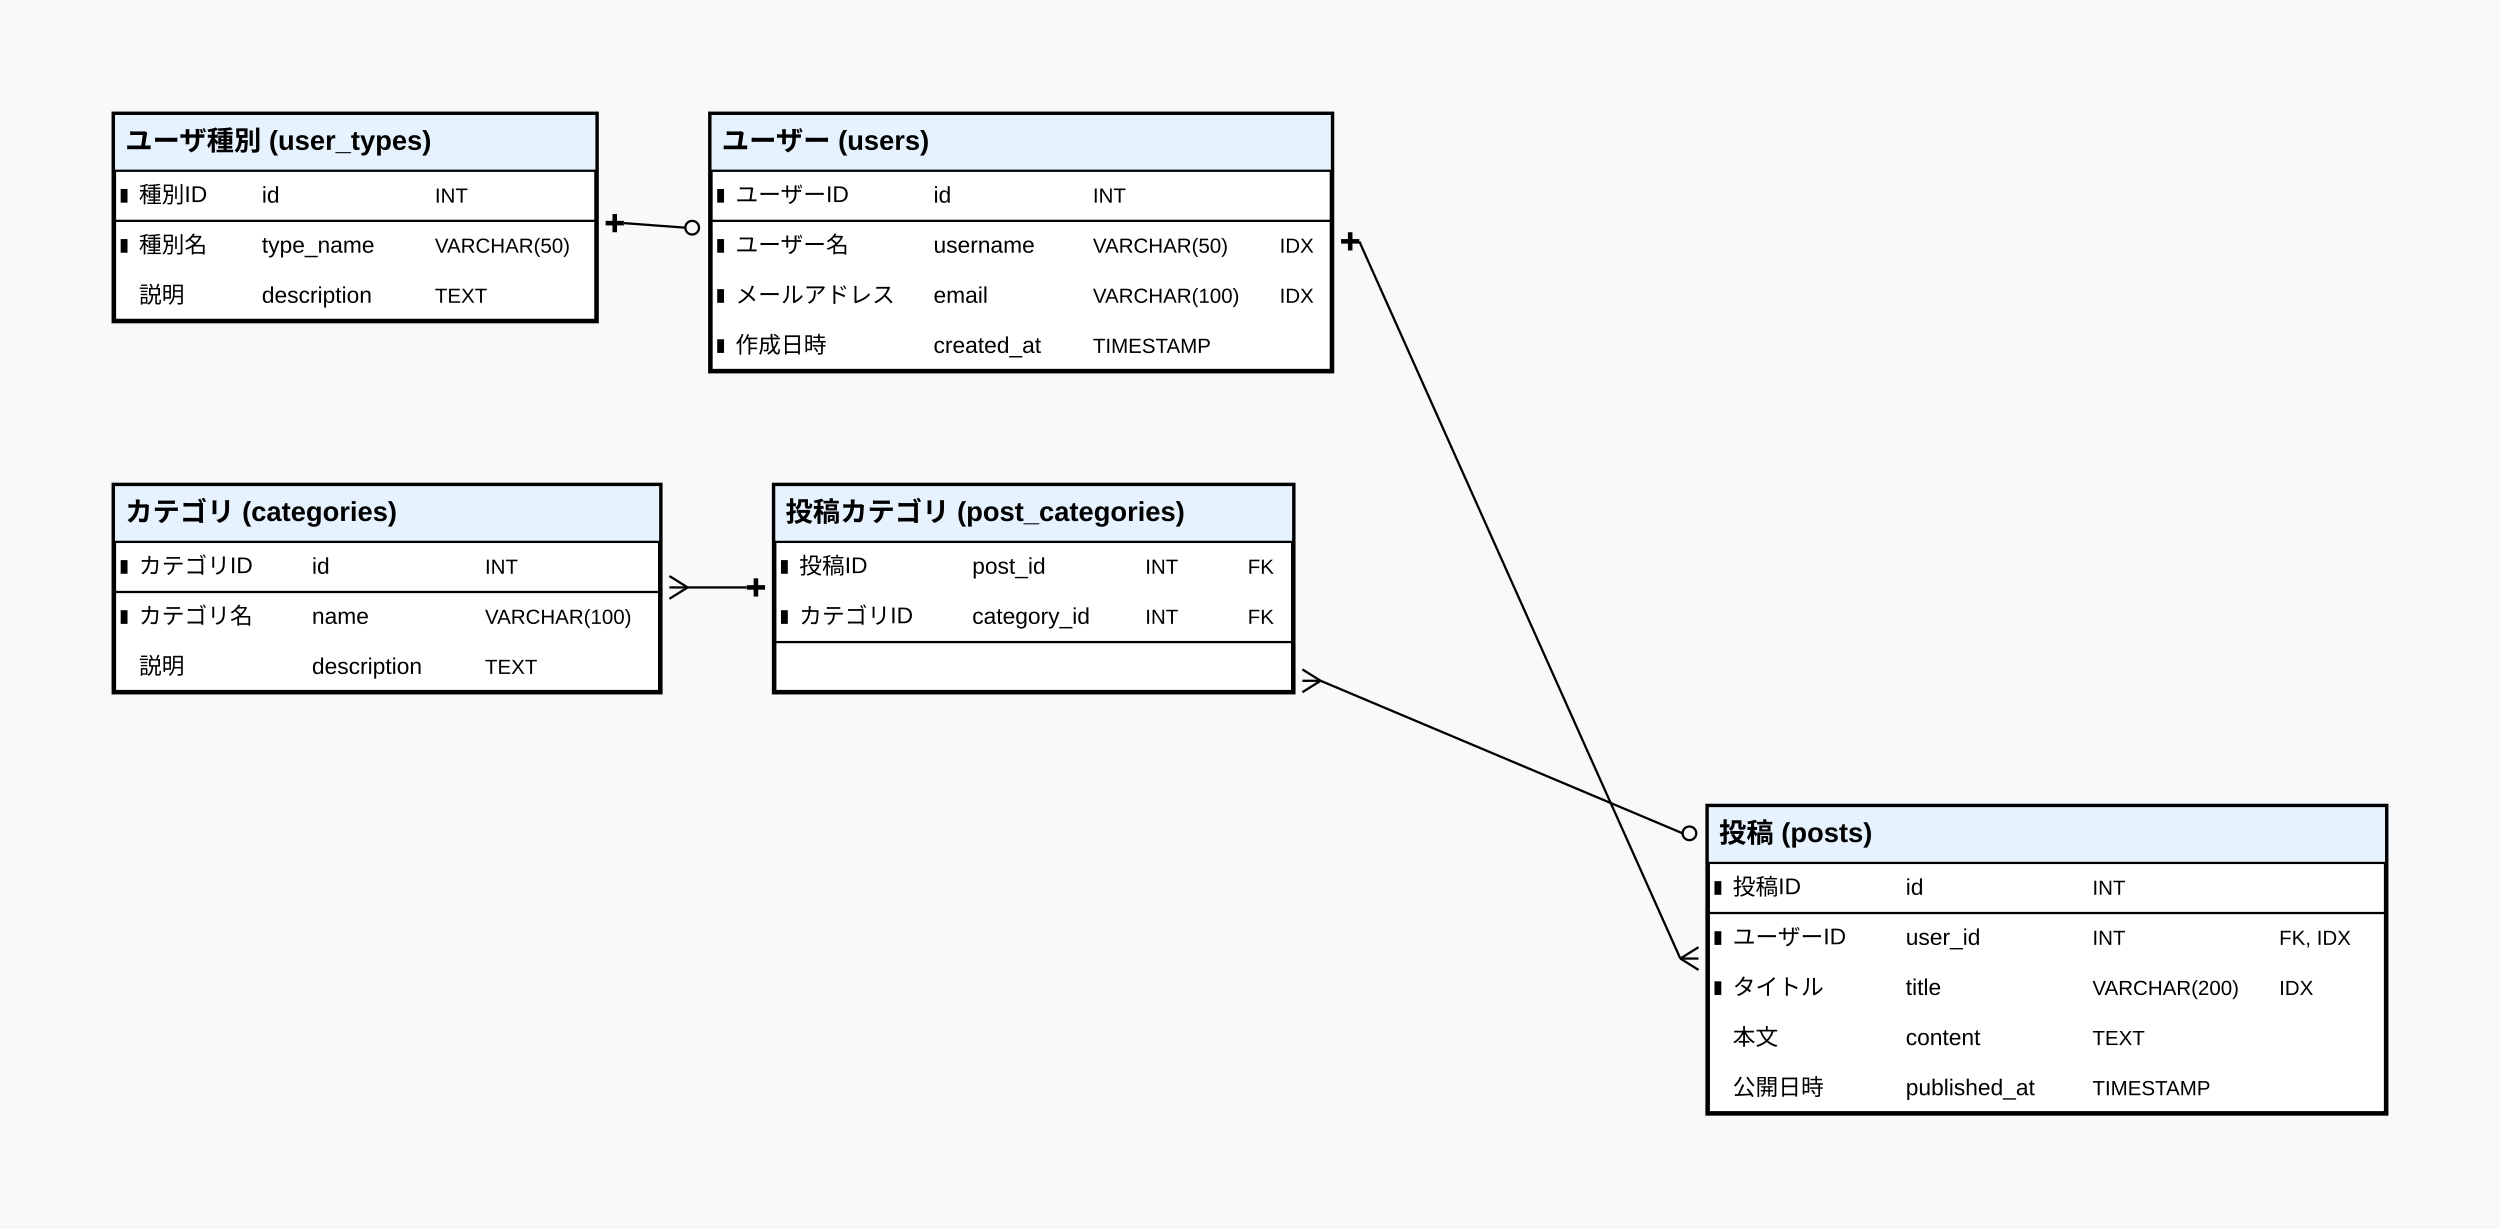
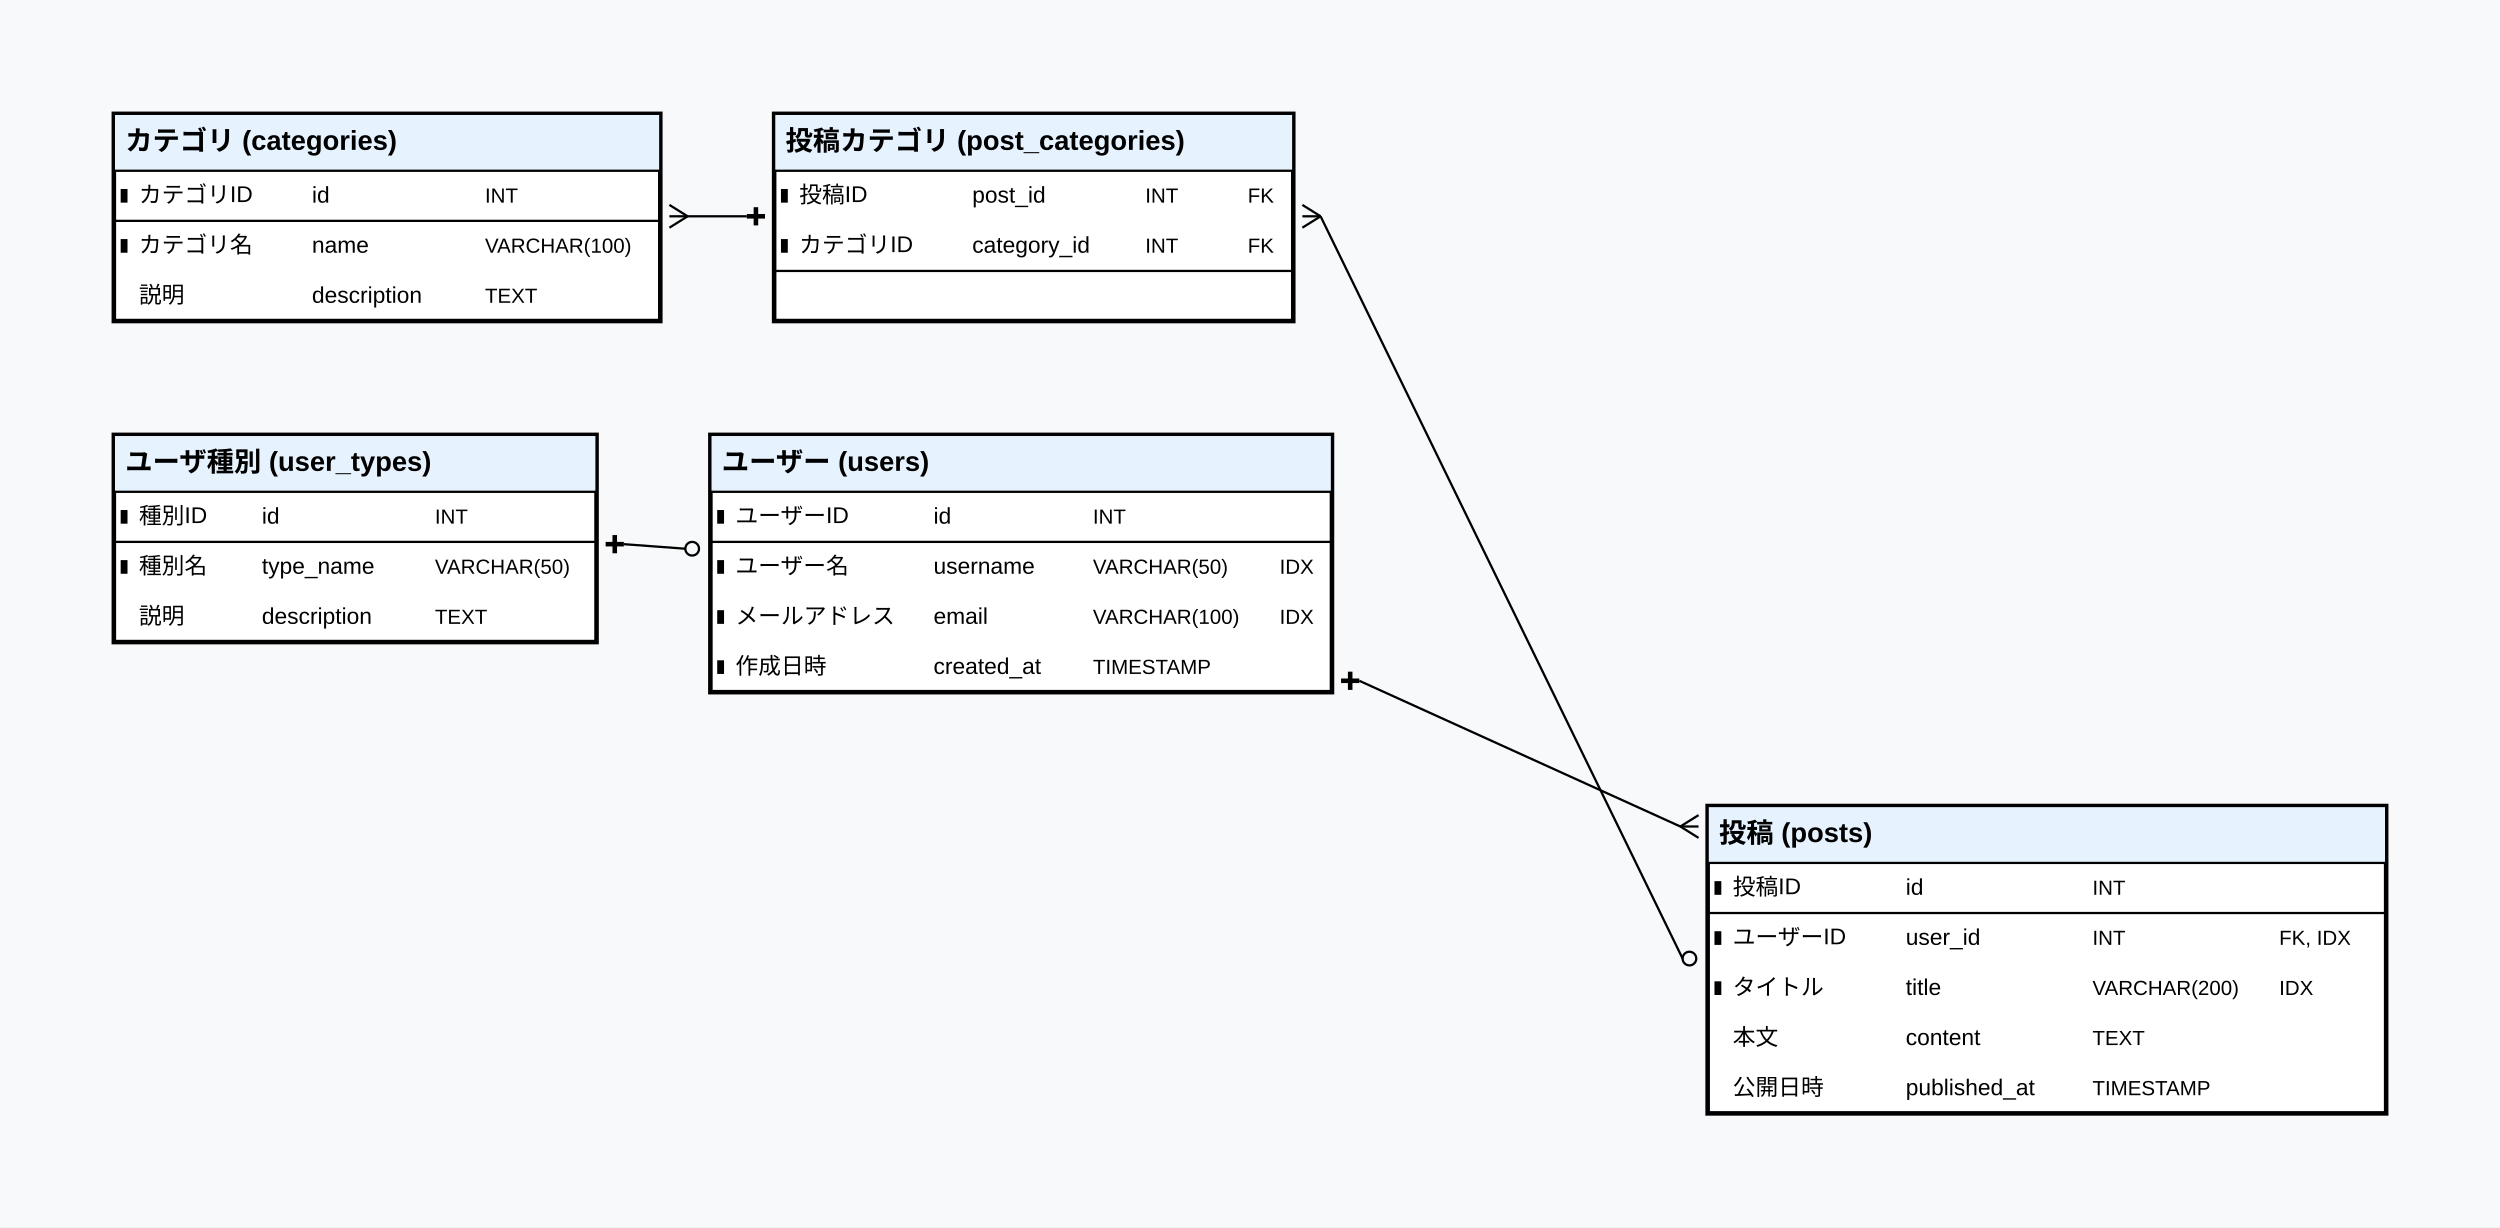
<svg xmlns="http://www.w3.org/2000/svg" width="1098" height="539">
  <style>
text { font-family: Arial, sans-serif; }
</style>
  <rect width="1098" height="539" fill="#f8f9fa" stroke="none" />
-   <rect x="312" y="50" width="273" height="113" fill="white" stroke="black" stroke-width="2" />
-   <rect x="312" y="50" width="273" height="25" fill="#e6f3ff" stroke="black" stroke-width="1" />
-   <text x="317" y="66" font-family="Arial" font-size="12" font-weight="bold">ユーザー (users)</text>
-   <text x="323" y="89" font-family="Arial" font-size="10" font-weight="normal" fill="black">ユーザーID</text>
-   <rect x="315" y="83" width="3" height="6" fill="black" />
-   <text x="410" y="89" font-family="Arial" font-size="10" fill="black">id</text>
-   <text x="480" y="89" font-family="Arial" font-size="9" fill="black">INT</text>
-   <text x="562" y="89" font-family="Arial" font-size="9" fill="black" />
-   <text x="323" y="111" font-family="Arial" font-size="10" font-weight="normal" fill="black">ユーザー名</text>
-   <rect x="315" y="105" width="3" height="6" fill="black" />
-   <text x="410" y="111" font-family="Arial" font-size="10" fill="black">username</text>
-   <text x="480" y="111" font-family="Arial" font-size="9" fill="black">VARCHAR(50)</text>
-   <text x="562" y="111" font-family="Arial" font-size="9" fill="black">IDX</text>
-   <text x="323" y="133" font-family="Arial" font-size="10" font-weight="normal" fill="black">メールアドレス</text>
-   <rect x="315" y="127" width="3" height="6" fill="black" />
-   <text x="410" y="133" font-family="Arial" font-size="10" fill="black">email</text>
-   <text x="480" y="133" font-family="Arial" font-size="9" fill="black">VARCHAR(100)</text>
-   <text x="562" y="133" font-family="Arial" font-size="9" fill="black">IDX</text>
-   <text x="323" y="155" font-family="Arial" font-size="10" font-weight="normal" fill="black">作成日時</text>
-   <rect x="315" y="149" width="3" height="6" fill="black" />
-   <text x="410" y="155" font-family="Arial" font-size="10" fill="black">created_at</text>
-   <text x="480" y="155" font-family="Arial" font-size="9" fill="black">TIMESTAMP</text>
-   <text x="562" y="155" font-family="Arial" font-size="9" fill="black" />
-   <line x1="312" y1="97" x2="585" y2="97" stroke="black" stroke-width="1" />
+   <rect x="312" y="191" width="273" height="113" fill="white" stroke="black" stroke-width="2" />
+   <rect x="312" y="191" width="273" height="25" fill="#e6f3ff" stroke="black" stroke-width="1" />
+   <text x="317" y="207" font-family="Arial" font-size="12" font-weight="bold">ユーザー (users)</text>
+   <text x="323" y="230" font-family="Arial" font-size="10" font-weight="normal" fill="black">ユーザーID</text>
+   <rect x="315" y="224" width="3" height="6" fill="black" />
+   <text x="410" y="230" font-family="Arial" font-size="10" fill="black">id</text>
+   <text x="480" y="230" font-family="Arial" font-size="9" fill="black">INT</text>
+   <text x="562" y="230" font-family="Arial" font-size="9" fill="black" />
+   <text x="323" y="252" font-family="Arial" font-size="10" font-weight="normal" fill="black">ユーザー名</text>
+   <rect x="315" y="246" width="3" height="6" fill="black" />
+   <text x="410" y="252" font-family="Arial" font-size="10" fill="black">username</text>
+   <text x="480" y="252" font-family="Arial" font-size="9" fill="black">VARCHAR(50)</text>
+   <text x="562" y="252" font-family="Arial" font-size="9" fill="black">IDX</text>
+   <text x="323" y="274" font-family="Arial" font-size="10" font-weight="normal" fill="black">メールアドレス</text>
+   <rect x="315" y="268" width="3" height="6" fill="black" />
+   <text x="410" y="274" font-family="Arial" font-size="10" fill="black">email</text>
+   <text x="480" y="274" font-family="Arial" font-size="9" fill="black">VARCHAR(100)</text>
+   <text x="562" y="274" font-family="Arial" font-size="9" fill="black">IDX</text>
+   <text x="323" y="296" font-family="Arial" font-size="10" font-weight="normal" fill="black">作成日時</text>
+   <rect x="315" y="290" width="3" height="6" fill="black" />
+   <text x="410" y="296" font-family="Arial" font-size="10" fill="black">created_at</text>
+   <text x="480" y="296" font-family="Arial" font-size="9" fill="black">TIMESTAMP</text>
+   <text x="562" y="296" font-family="Arial" font-size="9" fill="black" />
+   <line x1="312" y1="238" x2="585" y2="238" stroke="black" stroke-width="1" />
  <rect x="750" y="354" width="298" height="135" fill="white" stroke="black" stroke-width="2" />
  <rect x="750" y="354" width="298" height="25" fill="#e6f3ff" stroke="black" stroke-width="1" />
  <text x="755" y="370" font-family="Arial" font-size="12" font-weight="bold">投稿 (posts)</text>
  <text x="761" y="393" font-family="Arial" font-size="10" font-weight="normal" fill="black">投稿ID</text>
  <rect x="753" y="387" width="3" height="6" fill="black" />
  <text x="837" y="393" font-family="Arial" font-size="10" fill="black">id</text>
  <text x="919" y="393" font-family="Arial" font-size="9" fill="black">INT</text>
  <text x="1001" y="393" font-family="Arial" font-size="9" fill="black" />
  <text x="761" y="415" font-family="Arial" font-size="10" font-weight="normal" fill="black">ユーザーID</text>
  <rect x="753" y="409" width="3" height="6" fill="black" />
  <text x="837" y="415" font-family="Arial" font-size="10" fill="black">user_id</text>
  <text x="919" y="415" font-family="Arial" font-size="9" fill="black">INT</text>
  <text x="1001" y="415" font-family="Arial" font-size="9" fill="black">FK, IDX</text>
  <text x="761" y="437" font-family="Arial" font-size="10" font-weight="normal" fill="black">タイトル</text>
  <rect x="753" y="431" width="3" height="6" fill="black" />
  <text x="837" y="437" font-family="Arial" font-size="10" fill="black">title</text>
  <text x="919" y="437" font-family="Arial" font-size="9" fill="black">VARCHAR(200)</text>
  <text x="1001" y="437" font-family="Arial" font-size="9" fill="black">IDX</text>
  <text x="761" y="459" font-family="Arial" font-size="10" font-weight="normal" fill="black">本文</text>
  <text x="837" y="459" font-family="Arial" font-size="10" fill="black">content</text>
  <text x="919" y="459" font-family="Arial" font-size="9" fill="black">TEXT</text>
  <text x="1001" y="459" font-family="Arial" font-size="9" fill="black" />
  <text x="761" y="481" font-family="Arial" font-size="10" font-weight="normal" fill="black">公開日時</text>
  <text x="837" y="481" font-family="Arial" font-size="10" fill="black">published_at</text>
  <text x="919" y="481" font-family="Arial" font-size="9" fill="black">TIMESTAMP</text>
  <text x="1001" y="481" font-family="Arial" font-size="9" fill="black" />
  <line x1="750" y1="401" x2="1048" y2="401" stroke="black" stroke-width="1" />
-   <rect x="50" y="213" width="240" height="91" fill="white" stroke="black" stroke-width="2" />
-   <rect x="50" y="213" width="240" height="25" fill="#e6f3ff" stroke="black" stroke-width="1" />
-   <text x="55" y="229" font-family="Arial" font-size="12" font-weight="bold">カテゴリ (categories)</text>
-   <text x="61" y="252" font-family="Arial" font-size="10" font-weight="normal" fill="black">カテゴリID</text>
+   <rect x="50" y="50" width="240" height="91" fill="white" stroke="black" stroke-width="2" />
+   <rect x="50" y="50" width="240" height="25" fill="#e6f3ff" stroke="black" stroke-width="1" />
+   <text x="55" y="66" font-family="Arial" font-size="12" font-weight="bold">カテゴリ (categories)</text>
+   <text x="61" y="89" font-family="Arial" font-size="10" font-weight="normal" fill="black">カテゴリID</text>
+   <rect x="53" y="83" width="3" height="6" fill="black" />
+   <text x="137" y="89" font-family="Arial" font-size="10" fill="black">id</text>
+   <text x="213" y="89" font-family="Arial" font-size="9" fill="black">INT</text>
+   <text x="61" y="111" font-family="Arial" font-size="10" font-weight="normal" fill="black">カテゴリ名</text>
+   <rect x="53" y="105" width="3" height="6" fill="black" />
+   <text x="137" y="111" font-family="Arial" font-size="10" fill="black">name</text>
+   <text x="213" y="111" font-family="Arial" font-size="9" fill="black">VARCHAR(100)</text>
+   <text x="61" y="133" font-family="Arial" font-size="10" font-weight="normal" fill="black">説明</text>
+   <text x="137" y="133" font-family="Arial" font-size="10" fill="black">description</text>
+   <text x="213" y="133" font-family="Arial" font-size="9" fill="black">TEXT</text>
+   <line x1="50" y1="97" x2="290" y2="97" stroke="black" stroke-width="1" />
+   <rect x="340" y="50" width="228" height="91" fill="white" stroke="black" stroke-width="2" />
+   <rect x="340" y="50" width="228" height="25" fill="#e6f3ff" stroke="black" stroke-width="1" />
+   <text x="345" y="66" font-family="Arial" font-size="12" font-weight="bold">投稿カテゴリ (post_categories)</text>
+   <text x="351" y="89" font-family="Arial" font-size="10" font-weight="normal" fill="black">投稿ID</text>
+   <rect x="343" y="83" width="3" height="6" fill="black" />
+   <text x="427" y="89" font-family="Arial" font-size="10" fill="black">post_id</text>
+   <text x="503" y="89" font-family="Arial" font-size="9" fill="black">INT</text>
+   <text x="548" y="89" font-family="Arial" font-size="9" fill="black">FK</text>
+   <text x="351" y="111" font-family="Arial" font-size="10" font-weight="normal" fill="black">カテゴリID</text>
+   <rect x="343" y="105" width="3" height="6" fill="black" />
+   <text x="427" y="111" font-family="Arial" font-size="10" fill="black">category_id</text>
+   <text x="503" y="111" font-family="Arial" font-size="9" fill="black">INT</text>
+   <text x="548" y="111" font-family="Arial" font-size="9" fill="black">FK</text>
+   <line x1="340" y1="119" x2="568" y2="119" stroke="black" stroke-width="1" />
+   <rect x="50" y="191" width="212" height="91" fill="white" stroke="black" stroke-width="2" />
+   <rect x="50" y="191" width="212" height="25" fill="#e6f3ff" stroke="black" stroke-width="1" />
+   <text x="55" y="207" font-family="Arial" font-size="12" font-weight="bold">ユーザ種別 (user_types)</text>
+   <text x="61" y="230" font-family="Arial" font-size="10" font-weight="normal" fill="black">種別ID</text>
+   <rect x="53" y="224" width="3" height="6" fill="black" />
+   <text x="115" y="230" font-family="Arial" font-size="10" fill="black">id</text>
+   <text x="191" y="230" font-family="Arial" font-size="9" fill="black">INT</text>
+   <text x="61" y="252" font-family="Arial" font-size="10" font-weight="normal" fill="black">種別名</text>
  <rect x="53" y="246" width="3" height="6" fill="black" />
-   <text x="137" y="252" font-family="Arial" font-size="10" fill="black">id</text>
-   <text x="213" y="252" font-family="Arial" font-size="9" fill="black">INT</text>
-   <text x="61" y="274" font-family="Arial" font-size="10" font-weight="normal" fill="black">カテゴリ名</text>
-   <rect x="53" y="268" width="3" height="6" fill="black" />
-   <text x="137" y="274" font-family="Arial" font-size="10" fill="black">name</text>
-   <text x="213" y="274" font-family="Arial" font-size="9" fill="black">VARCHAR(100)</text>
-   <text x="61" y="296" font-family="Arial" font-size="10" font-weight="normal" fill="black">説明</text>
-   <text x="137" y="296" font-family="Arial" font-size="10" fill="black">description</text>
-   <text x="213" y="296" font-family="Arial" font-size="9" fill="black">TEXT</text>
-   <line x1="50" y1="260" x2="290" y2="260" stroke="black" stroke-width="1" />
-   <rect x="340" y="213" width="228" height="91" fill="white" stroke="black" stroke-width="2" />
-   <rect x="340" y="213" width="228" height="25" fill="#e6f3ff" stroke="black" stroke-width="1" />
-   <text x="345" y="229" font-family="Arial" font-size="12" font-weight="bold">投稿カテゴリ (post_categories)</text>
-   <text x="351" y="252" font-family="Arial" font-size="10" font-weight="normal" fill="black">投稿ID</text>
-   <rect x="343" y="246" width="3" height="6" fill="black" />
-   <text x="427" y="252" font-family="Arial" font-size="10" fill="black">post_id</text>
-   <text x="503" y="252" font-family="Arial" font-size="9" fill="black">INT</text>
-   <text x="548" y="252" font-family="Arial" font-size="9" fill="black">FK</text>
-   <text x="351" y="274" font-family="Arial" font-size="10" font-weight="normal" fill="black">カテゴリID</text>
-   <rect x="343" y="268" width="3" height="6" fill="black" />
-   <text x="427" y="274" font-family="Arial" font-size="10" fill="black">category_id</text>
-   <text x="503" y="274" font-family="Arial" font-size="9" fill="black">INT</text>
-   <text x="548" y="274" font-family="Arial" font-size="9" fill="black">FK</text>
-   <line x1="340" y1="282" x2="568" y2="282" stroke="black" stroke-width="1" />
-   <rect x="50" y="50" width="212" height="91" fill="white" stroke="black" stroke-width="2" />
-   <rect x="50" y="50" width="212" height="25" fill="#e6f3ff" stroke="black" stroke-width="1" />
-   <text x="55" y="66" font-family="Arial" font-size="12" font-weight="bold">ユーザ種別 (user_types)</text>
-   <text x="61" y="89" font-family="Arial" font-size="10" font-weight="normal" fill="black">種別ID</text>
-   <rect x="53" y="83" width="3" height="6" fill="black" />
-   <text x="115" y="89" font-family="Arial" font-size="10" fill="black">id</text>
-   <text x="191" y="89" font-family="Arial" font-size="9" fill="black">INT</text>
-   <text x="61" y="111" font-family="Arial" font-size="10" font-weight="normal" fill="black">種別名</text>
-   <rect x="53" y="105" width="3" height="6" fill="black" />
-   <text x="115" y="111" font-family="Arial" font-size="10" fill="black">type_name</text>
-   <text x="191" y="111" font-family="Arial" font-size="9" fill="black">VARCHAR(50)</text>
-   <text x="61" y="133" font-family="Arial" font-size="10" font-weight="normal" fill="black">説明</text>
-   <text x="115" y="133" font-family="Arial" font-size="10" fill="black">description</text>
-   <text x="191" y="133" font-family="Arial" font-size="9" fill="black">TEXT</text>
-   <line x1="50" y1="97" x2="262" y2="97" stroke="black" stroke-width="1" />
-   <line x1="738" y1="421" x2="597" y2="106" stroke="black" stroke-width="1" />
-   <line x1="738" y1="421" x2="746" y2="416" stroke="black" stroke-width="1" />
-   <line x1="738" y1="421" x2="746" y2="426" stroke="black" stroke-width="1" />
-   <line x1="738" y1="421" x2="746" y2="421" stroke="black" stroke-width="1" />
-   <line x1="593" y1="102" x2="593" y2="110" stroke="black" stroke-width="2" />
-   <line x1="589" y1="106" x2="597" y2="106" stroke="black" stroke-width="2" />
-   <line x1="580" y1="299" x2="739" y2="366" stroke="black" stroke-width="1" />
-   <line x1="580" y1="299" x2="572" y2="294" stroke="black" stroke-width="1" />
-   <line x1="580" y1="299" x2="572" y2="304" stroke="black" stroke-width="1" />
-   <line x1="580" y1="299" x2="572" y2="299" stroke="black" stroke-width="1" />
-   <circle cx="742" cy="366" r="3" fill="none" stroke="black" stroke-width="1" />
-   <line x1="328" y1="258" x2="302" y2="258" stroke="black" stroke-width="1" />
-   <line x1="332" y1="254" x2="332" y2="262" stroke="black" stroke-width="2" />
-   <line x1="328" y1="258" x2="336" y2="258" stroke="black" stroke-width="2" />
-   <line x1="302" y1="258" x2="294" y2="253" stroke="black" stroke-width="1" />
-   <line x1="302" y1="258" x2="294" y2="263" stroke="black" stroke-width="1" />
-   <line x1="302" y1="258" x2="294" y2="258" stroke="black" stroke-width="1" />
-   <line x1="301" y1="100" x2="274" y2="98" stroke="black" stroke-width="1" />
-   <circle cx="304" cy="100" r="3" fill="none" stroke="black" stroke-width="1" />
-   <line x1="270" y1="94" x2="270" y2="102" stroke="black" stroke-width="2" />
-   <line x1="266" y1="98" x2="274" y2="98" stroke="black" stroke-width="2" />
+   <text x="115" y="252" font-family="Arial" font-size="10" fill="black">type_name</text>
+   <text x="191" y="252" font-family="Arial" font-size="9" fill="black">VARCHAR(50)</text>
+   <text x="61" y="274" font-family="Arial" font-size="10" font-weight="normal" fill="black">説明</text>
+   <text x="115" y="274" font-family="Arial" font-size="10" fill="black">description</text>
+   <text x="191" y="274" font-family="Arial" font-size="9" fill="black">TEXT</text>
+   <line x1="50" y1="238" x2="262" y2="238" stroke="black" stroke-width="1" />
+   <line x1="738" y1="363" x2="597" y2="299" stroke="black" stroke-width="1" />
+   <line x1="738" y1="363" x2="746" y2="358" stroke="black" stroke-width="1" />
+   <line x1="738" y1="363" x2="746" y2="368" stroke="black" stroke-width="1" />
+   <line x1="738" y1="363" x2="746" y2="363" stroke="black" stroke-width="1" />
+   <line x1="593" y1="295" x2="593" y2="303" stroke="black" stroke-width="2" />
+   <line x1="589" y1="299" x2="597" y2="299" stroke="black" stroke-width="2" />
+   <line x1="580" y1="95" x2="739" y2="421" stroke="black" stroke-width="1" />
+   <line x1="580" y1="95" x2="572" y2="90" stroke="black" stroke-width="1" />
+   <line x1="580" y1="95" x2="572" y2="100" stroke="black" stroke-width="1" />
+   <line x1="580" y1="95" x2="572" y2="95" stroke="black" stroke-width="1" />
+   <circle cx="742" cy="421" r="3" fill="none" stroke="black" stroke-width="1" />
+   <line x1="328" y1="95" x2="302" y2="95" stroke="black" stroke-width="1" />
+   <line x1="332" y1="91" x2="332" y2="99" stroke="black" stroke-width="2" />
+   <line x1="328" y1="95" x2="336" y2="95" stroke="black" stroke-width="2" />
+   <line x1="302" y1="95" x2="294" y2="90" stroke="black" stroke-width="1" />
+   <line x1="302" y1="95" x2="294" y2="100" stroke="black" stroke-width="1" />
+   <line x1="302" y1="95" x2="294" y2="95" stroke="black" stroke-width="1" />
+   <line x1="301" y1="241" x2="274" y2="239" stroke="black" stroke-width="1" />
+   <circle cx="304" cy="241" r="3" fill="none" stroke="black" stroke-width="1" />
+   <line x1="270" y1="235" x2="270" y2="243" stroke="black" stroke-width="2" />
+   <line x1="266" y1="239" x2="274" y2="239" stroke="black" stroke-width="2" />
</svg>
